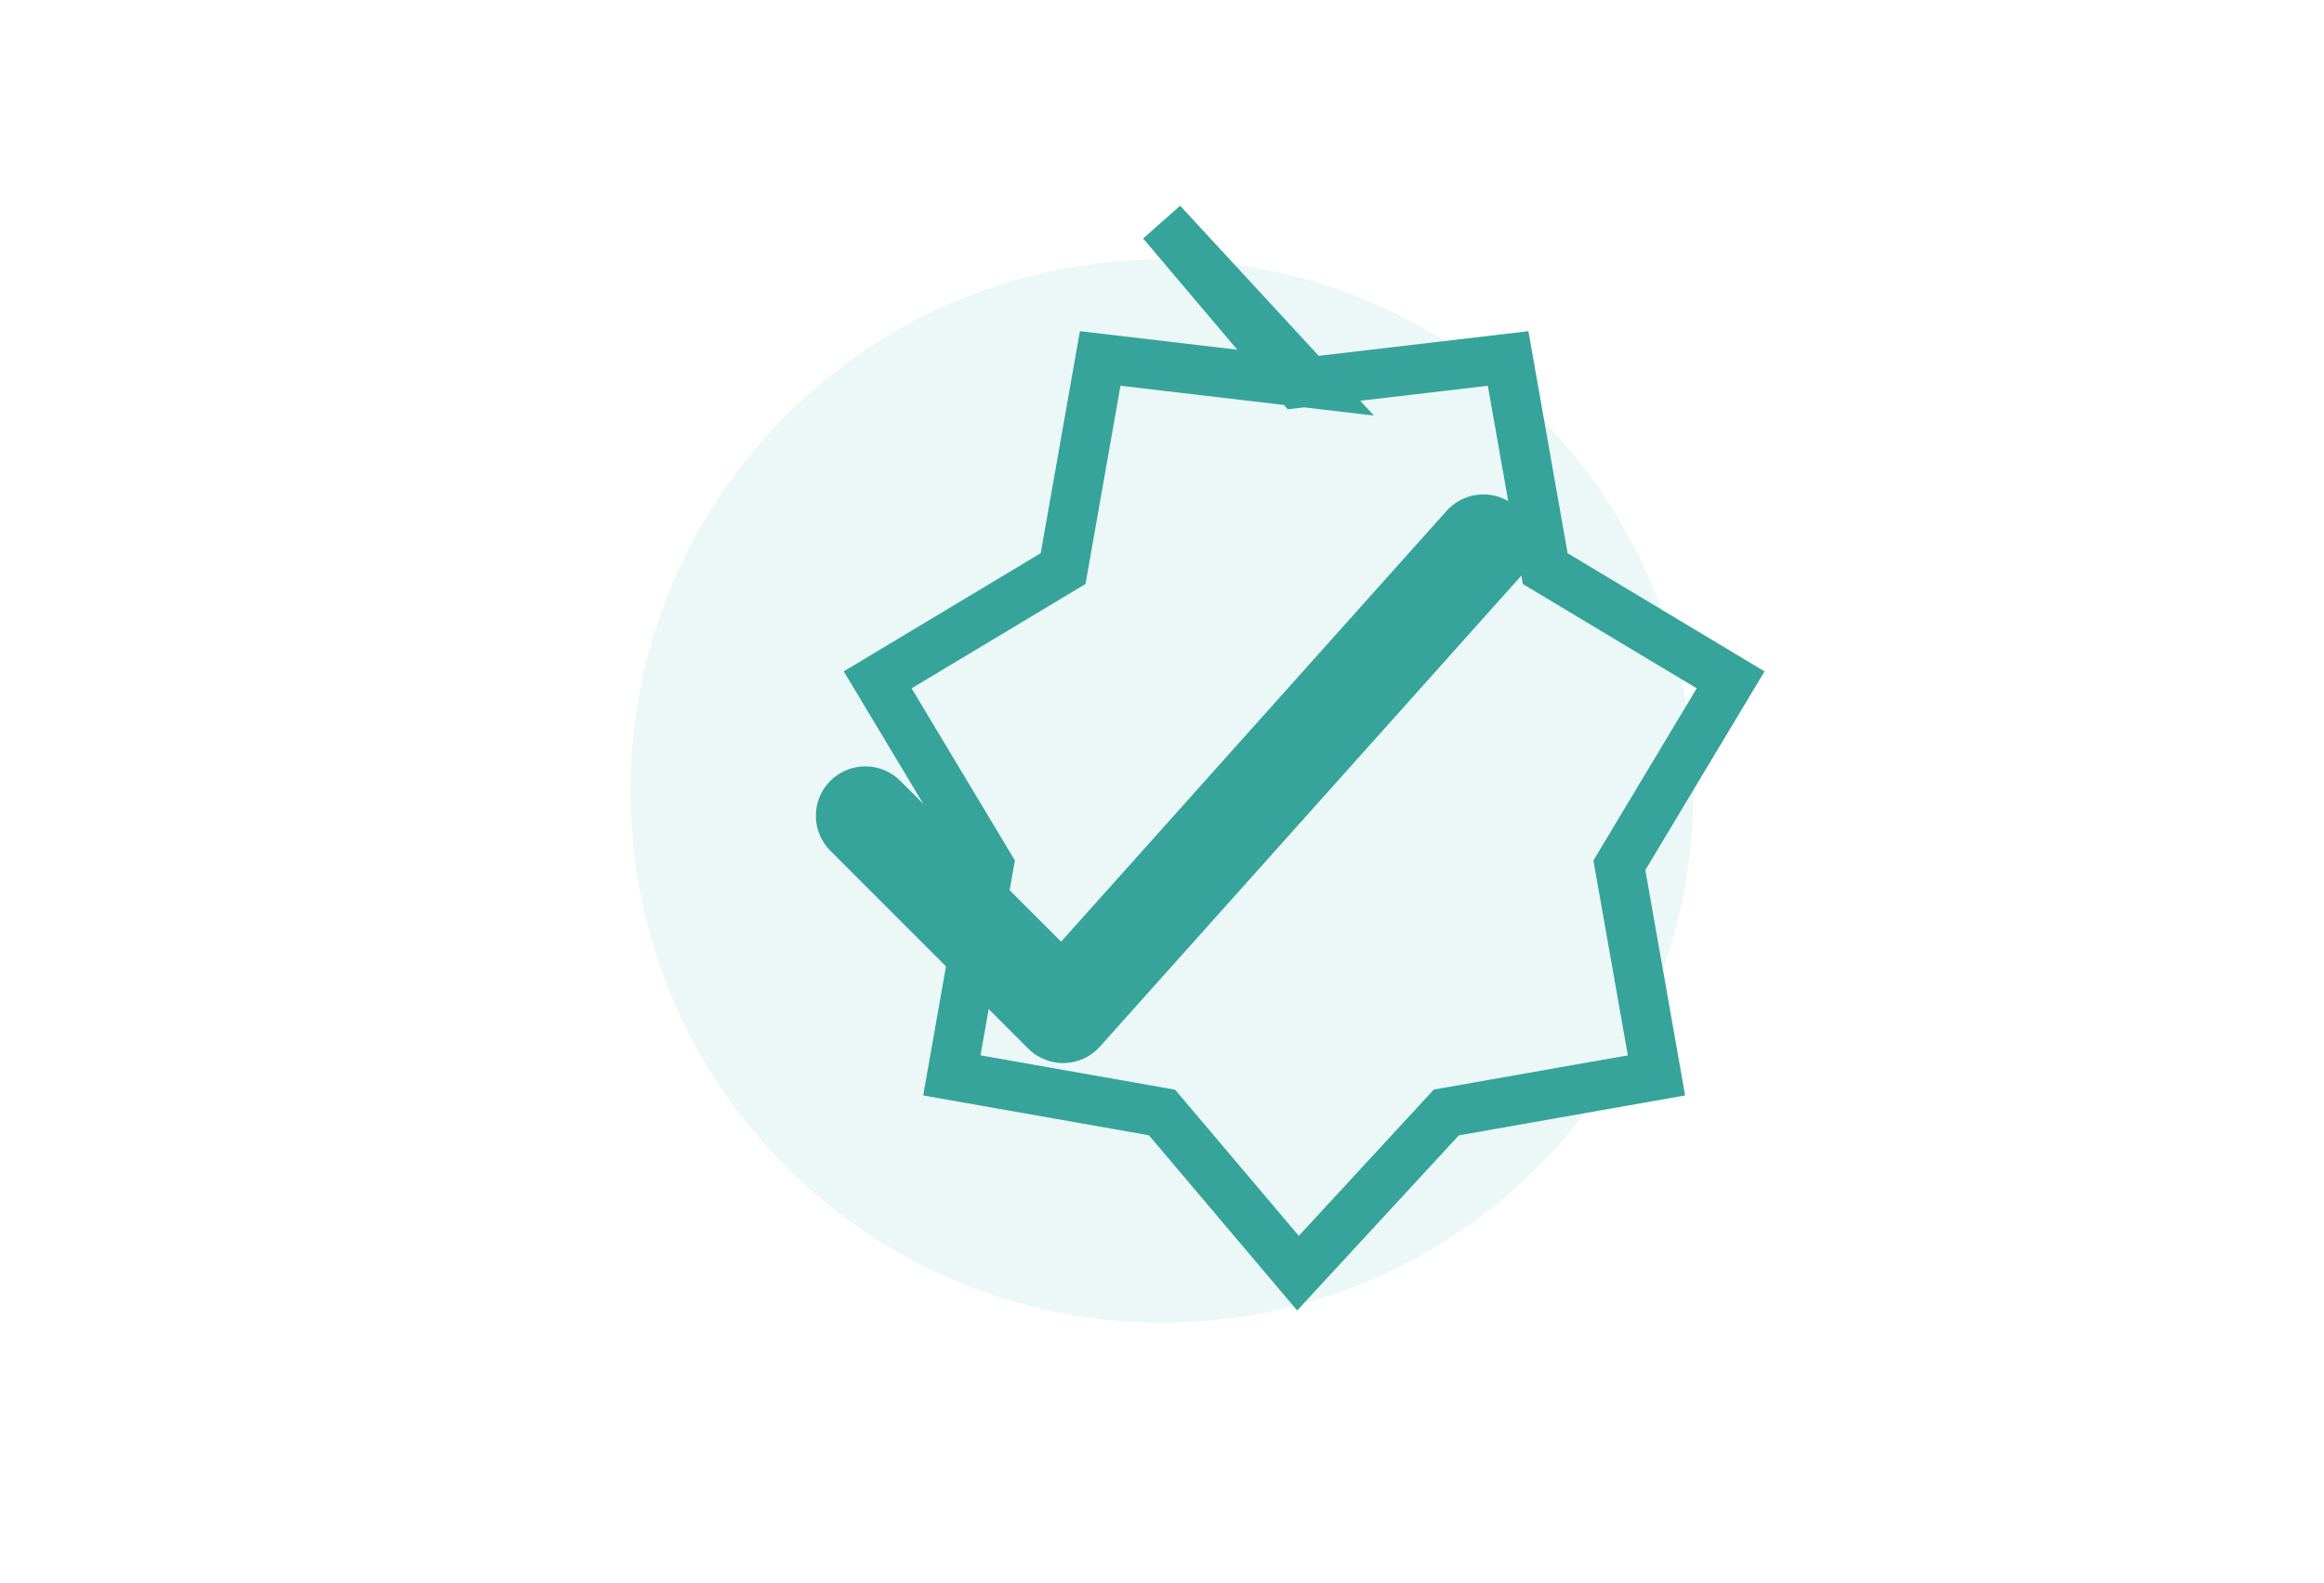
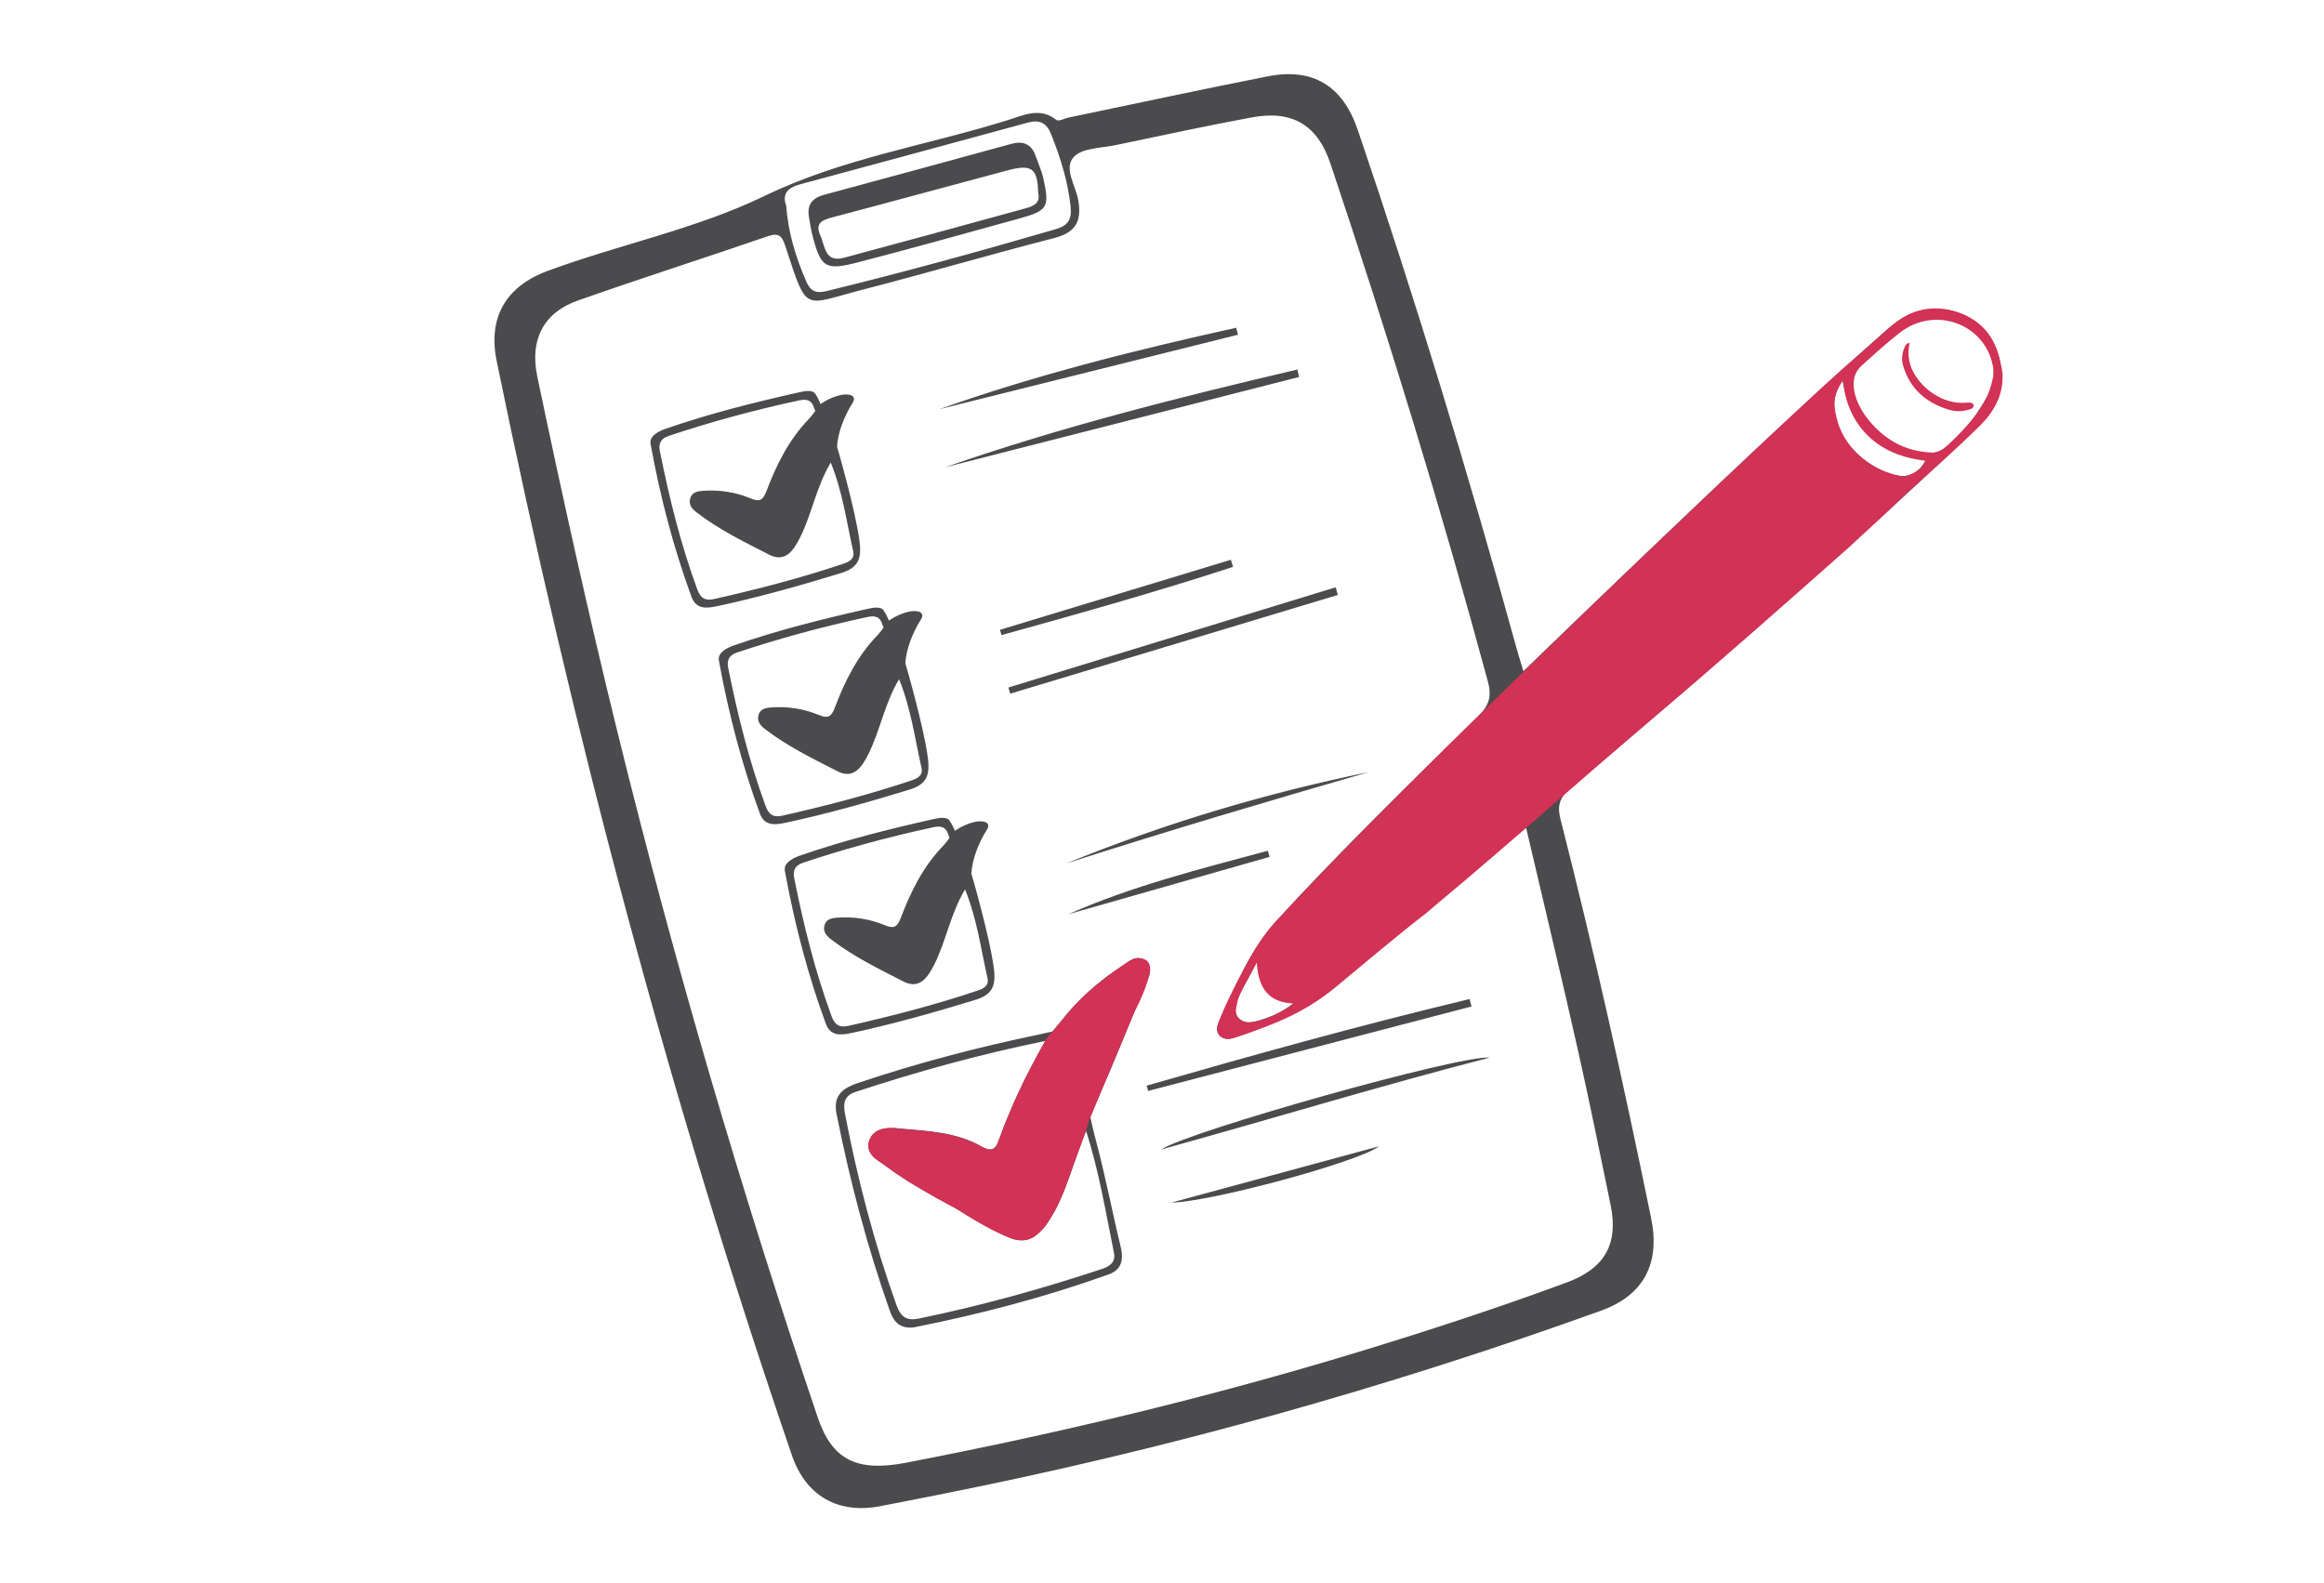
<svg xmlns="http://www.w3.org/2000/svg" width="188" height="128" viewBox="0 0 188 128" fill="none">
-   <circle cx="94" cy="64" r="43" fill="#EBF8F7" />
-   <path d="m70 66 16 16 34-38" stroke="#36A49B" stroke-width="8" stroke-linecap="round" stroke-linejoin="round" />
-   <path d="M94 18 105 31l17-2 3 17 15 9-9 15 3 17-17 3-12 13-11-13-17-3 3-17-9-15 15-9 3-17 17 2L94 18Z" stroke="#36A49B" stroke-width="4" />
+   <path d="M159.297 32.737C156.984 32.769 154.764 31.532 154.096 28.711C155.182 31.518 156.759 32.633 159.297 32.737Z" fill="#4B4B4D" />
+   <path d="M123.233 54.301C126.189 51.454 129.006 48.73 131.838 46.023C138.695 39.477 145.544 32.923 152.655 26.657C156.216 23.52 161.07 25.065 161.857 29.532C162.222 31.604 161.289 33.217 159.844 34.63C153.534 40.803 146.892 46.615 140.253 52.422C135.899 56.23 131.512 59.997 127.094 63.726C126.214 64.468 125.936 65.099 126.236 66.275C128.967 76.965 131.355 87.738 133.568 98.55C134.315 102.193 133 104.781 129.503 106.04C112.015 112.338 94.157 117.322 75.921 120.925C74.345 121.236 72.772 121.552 71.195 121.853C67.781 122.506 65.182 121.014 64.063 117.741C54.143 88.76 46.317 59.216 40.179 29.209C39.46 25.7 40.901 23.172 44.319 21.91C50.121 19.767 56.327 18.526 61.832 15.859C68.189 12.783 74.996 11.765 81.563 9.707C82.821 9.313 84.137 8.649 85.46 9.707C85.635 9.847 86.128 9.574 86.478 9.503C91.837 8.388 97.189 7.233 102.559 6.176C106.216 5.455 108.629 6.957 109.837 10.51C114.538 24.341 118.786 38.312 122.668 52.394C122.822 52.953 122.997 53.505 123.236 54.304L123.233 54.301ZM123.458 66.956C122.857 67.415 122.521 67.651 122.21 67.913C117.599 71.785 112.958 75.621 108.4 79.554C105.944 81.672 103.056 82.855 100.063 83.884C99.613 84.038 99.127 84.2 98.716 83.82C98.283 83.418 98.469 82.938 98.673 82.497C99.981 79.693 101.136 76.815 103.277 74.474C108.515 68.748 114.074 63.346 119.601 57.911C120.498 57.029 120.68 56.301 120.355 55.107C116.537 41.008 112.261 27.055 107.617 13.21C106.577 10.116 104.546 8.886 101.257 9.499C97.575 10.184 93.907 10.972 90.239 11.743C89.081 11.987 87.576 11.958 86.879 12.682C86.007 13.589 87.022 15.013 87.226 16.196C87.529 17.945 86.993 18.82 85.245 19.268C80.061 20.598 74.928 22.111 69.744 23.445C64.918 24.689 65.332 25.398 63.545 19.953C63.27 19.11 63.041 18.795 62.108 19.114C56.992 20.874 51.833 22.516 46.732 24.319C43.936 25.309 42.849 27.517 43.461 30.446C45.477 40.075 47.6 49.68 49.953 59.234C54.557 77.94 59.973 96.407 66.144 114.651C67.306 118.089 69.275 119.107 73.29 118.336C85.563 115.97 97.707 113.073 109.673 109.438C115.421 107.692 121.134 105.828 126.768 103.742C129.843 102.605 130.937 100.608 130.286 97.468C129.418 93.263 128.57 89.05 127.626 84.863C126.304 78.994 124.899 73.144 123.451 66.956H123.458ZM161.299 30.328C161.285 27.37 158.375 24.954 155.601 25.721C153.266 26.366 151.758 28.231 150.185 29.916C149.681 30.453 149.82 31.256 150.02 31.973C150.753 34.594 154.174 37.032 156.545 36.602C158.089 36.322 161.31 32.074 161.299 30.328ZM63.606 16.669C63.756 18.831 64.378 20.806 65.204 22.735C65.543 23.523 65.965 23.767 66.848 23.552C73.079 22.032 79.26 20.333 85.417 18.537C86.414 18.246 86.711 17.73 86.607 16.723C86.396 14.683 85.788 12.772 85.041 10.883C84.659 9.918 84.094 9.657 83.107 9.929C76.983 11.607 70.849 13.252 64.721 14.912C63.795 15.163 63.219 15.647 63.609 16.665L63.606 16.669ZM149.062 30.805C147.575 32.669 148.594 35.709 151.171 37.444C153.37 38.925 154.882 38.878 155.762 37.265C152.115 36.63 149.759 34.601 149.062 30.805ZM104.621 81.178C103.245 80.532 102.151 79.708 101.665 77.847C100.975 79.17 100.432 80.07 100.028 81.031C99.595 82.049 100.374 82.949 101.468 82.658C102.53 82.379 103.585 81.999 104.625 81.174L104.621 81.178ZM73.905 107.388C72.901 107.495 72.332 107.033 72.007 106.118C70.159 100.888 68.746 95.543 67.67 90.101C67.359 88.523 68.271 87.993 69.519 87.577C74.259 85.989 79.085 84.723 83.972 83.709C84.383 83.623 85.124 83.454 85.124 83.454C85.124 83.454 85.606 82.913 85.86 82.587C87.215 80.823 88.888 79.392 90.733 78.166C91.308 77.786 91.959 77.169 92.659 77.732C93.353 78.292 92.931 79.052 92.659 79.708C91.408 82.734 90.178 85.77 88.87 88.771C88.627 89.326 88.205 90.388 88.205 90.388C88.205 90.388 88.466 91.567 88.641 92.212C89.413 95.084 89.964 98.016 90.668 100.909C90.922 101.956 90.683 102.745 89.699 103.096C84.544 104.943 79.264 106.326 73.902 107.388H73.905ZM84.555 84.214C79.078 85.333 74.109 86.727 69.197 88.34C68.2 88.667 68.214 89.391 68.375 90.208C69.383 95.424 70.716 100.551 72.511 105.559C72.868 106.556 73.344 106.875 74.349 106.667C79.364 105.634 84.287 104.272 89.145 102.659C89.76 102.455 90.264 102.11 90.118 101.379C89.478 98.217 88.895 94.682 87.855 91.495C87.479 92.452 87.186 93.288 86.95 93.947C86.314 95.743 85.749 97.568 84.594 99.131C83.722 100.311 82.628 100.709 81.338 99.949C78.109 98.049 74.642 96.561 71.624 94.299C70.927 93.775 69.93 93.281 70.344 92.209C70.723 91.223 71.835 91.212 72.679 91.287C74.978 91.499 77.337 91.553 79.418 92.764C80.094 93.159 80.512 93.055 80.776 92.309C81.734 89.613 82.95 87.032 84.559 84.214H84.555ZM52.623 35.881C52.545 35.34 53.109 34.945 53.832 34.694C57.371 33.465 60.999 32.554 64.65 31.737C65.057 31.647 65.704 31.504 65.951 31.855C66.176 32.174 66.383 32.687 66.383 32.687C66.383 32.687 67.023 32.206 67.878 31.988C68.65 31.791 69.365 31.973 68.972 32.594C68.264 33.705 67.767 35.067 67.713 36.139C67.713 36.139 69.175 41.122 69.526 43.747C69.73 45.267 69.397 45.944 68.003 46.371C64.707 47.378 61.4 48.314 58.029 49.038C57.135 49.228 56.313 49.3 55.941 48.289C54.504 44.37 53.435 40.348 52.62 35.881H52.623ZM67.202 37.426C66.001 39.444 65.672 41.621 64.7 43.528C64.195 44.51 63.541 45.546 62.226 44.876C60.22 43.85 58.182 42.858 56.377 41.474C55.969 41.162 55.669 40.81 55.852 40.266C56.016 39.778 56.509 39.735 56.885 39.706C58.2 39.613 59.502 39.814 60.717 40.319C61.457 40.628 61.725 40.463 62.004 39.728C62.808 37.602 63.813 35.576 65.415 33.913C65.668 33.651 65.947 33.25 65.947 33.25C65.926 33.181 65.819 32.895 65.786 32.819C65.536 32.239 65.007 32.31 64.557 32.411C61.014 33.178 57.517 34.121 54.078 35.272C53.456 35.48 53.256 35.881 53.381 36.505C54.143 40.305 55.072 44.055 56.413 47.701C56.674 48.414 57.071 48.619 57.757 48.464C61.293 47.669 64.8 46.758 68.239 45.604C68.725 45.442 69.154 45.195 69.018 44.596C68.486 42.241 68.174 39.821 67.206 37.426H67.202ZM58.15 53.404C58.072 52.863 58.636 52.469 59.358 52.218C62.898 50.988 66.526 50.078 70.176 49.26C70.584 49.171 71.231 49.027 71.478 49.379C71.703 49.698 71.91 50.21 71.91 50.21C71.91 50.21 72.55 49.73 73.405 49.511C74.177 49.314 74.892 49.497 74.499 50.117C73.791 51.228 73.294 52.591 73.24 53.663C73.24 53.663 74.702 58.646 75.053 61.27C75.257 62.79 74.924 63.468 73.53 63.894C70.234 64.902 66.927 65.837 63.556 66.561C62.662 66.751 61.84 66.823 61.468 65.812C60.031 61.894 58.962 57.871 58.147 53.404H58.15ZM72.729 54.95C71.528 56.968 71.199 59.144 70.227 61.051C69.722 62.034 69.068 63.07 67.753 62.399C65.747 61.374 63.709 60.381 61.904 58.997C61.496 58.685 61.196 58.334 61.378 57.789C61.543 57.301 62.036 57.258 62.412 57.23C63.727 57.136 65.028 57.337 66.244 57.843C66.984 58.151 67.252 57.986 67.531 57.251C68.335 55.125 69.34 53.1 70.942 51.436C71.195 51.175 71.474 50.773 71.474 50.773C71.453 50.705 71.346 50.418 71.313 50.343C71.063 49.762 70.534 49.834 70.084 49.934C66.541 50.702 63.044 51.644 59.605 52.795C58.983 53.003 58.783 53.404 58.908 54.028C59.67 57.828 60.599 61.578 61.94 65.224C62.201 65.938 62.597 66.142 63.284 65.988C66.82 65.192 70.327 64.281 73.766 63.127C74.252 62.966 74.681 62.718 74.545 62.12C74.012 59.764 73.701 57.344 72.733 54.95H72.729ZM63.488 70.412C63.409 69.871 63.974 69.476 64.696 69.225C68.235 67.996 71.864 67.085 75.514 66.267C75.921 66.178 76.569 66.034 76.815 66.386C77.04 66.705 77.248 67.218 77.248 67.218C77.248 67.218 77.888 66.737 78.742 66.519C79.514 66.321 80.229 66.504 79.836 67.124C79.128 68.236 78.631 69.598 78.578 70.67C78.578 70.67 80.04 75.653 80.39 78.277C80.594 79.797 80.261 80.475 78.867 80.901C75.571 81.909 72.264 82.845 68.893 83.569C67.999 83.759 67.177 83.831 66.805 82.82C65.368 78.901 64.299 74.879 63.484 70.412H63.488ZM78.066 71.957C76.865 73.975 76.536 76.151 75.564 78.059C75.06 79.041 74.406 80.077 73.09 79.407C71.085 78.381 69.047 77.388 67.241 76.004C66.834 75.692 66.534 75.341 66.716 74.796C66.88 74.309 67.374 74.266 67.749 74.237C69.065 74.144 70.366 74.345 71.581 74.85C72.321 75.158 72.59 74.993 72.868 74.258C73.673 72.133 74.677 70.107 76.279 68.444C76.533 68.182 76.812 67.78 76.812 67.78C76.79 67.712 76.683 67.425 76.651 67.35C76.4 66.769 75.871 66.841 75.421 66.942C71.878 67.709 68.382 68.652 64.943 69.802C64.321 70.01 64.12 70.412 64.246 71.036C65.007 74.836 65.936 78.586 67.277 82.232C67.538 82.945 67.935 83.149 68.621 82.995C72.157 82.199 75.664 81.289 79.103 80.134C79.589 79.973 80.018 79.726 79.882 79.127C79.35 76.772 79.039 74.352 78.07 71.957H78.066ZM104.957 29.894C95.348 32.149 85.778 34.551 76.429 37.81C85.981 35.372 95.534 32.934 105.086 30.5C105.043 30.299 105 30.095 104.957 29.894ZM118.878 80.826C110.109 82.92 101.425 85.336 92.763 87.828C92.802 87.971 92.838 88.115 92.878 88.258C101.597 85.981 110.316 83.705 119.039 81.425C118.986 81.224 118.936 81.023 118.882 80.823L118.878 80.826ZM108.05 47.514C99.223 50.218 90.397 52.917 81.573 55.62C81.624 55.785 81.674 55.953 81.724 56.118C90.557 53.458 99.391 50.798 108.221 48.135L108.05 47.514ZM93.932 92.994C102.805 90.545 111.607 87.853 120.523 85.558C118.092 85.336 96.224 91.502 93.932 92.994ZM100.146 27.08C100.099 26.893 100.049 26.703 100.003 26.517C91.87 28.313 83.794 30.331 75.982 33.106L100.146 27.08ZM110.749 62.457C102.366 64.177 94.193 66.612 86.26 69.853C94.376 67.243 102.555 64.823 110.749 62.457ZM99.574 45.285C93.346 47.174 87.118 49.063 80.891 50.952C80.934 51.096 80.977 51.239 81.019 51.379C87.293 49.644 93.56 47.88 99.749 45.862C99.692 45.668 99.634 45.478 99.574 45.285ZM102.705 69.322C102.655 69.157 102.609 68.992 102.559 68.827C97.089 70.304 91.587 71.67 86.425 73.961C91.852 72.416 97.278 70.867 102.705 69.322ZM111.553 92.739C105.655 94.338 100.206 95.815 94.754 97.292C97.933 97.246 109.948 93.987 111.553 92.739ZM65.443 17.583C65.268 16.558 65.693 16.02 66.68 15.755C71.724 14.4 76.758 13.02 81.795 11.643C82.735 11.385 83.425 11.625 83.769 12.596C83.987 13.213 84.266 13.812 84.405 14.446C84.916 16.784 84.766 17.035 82.428 17.684C78.084 18.888 73.737 20.1 69.376 21.229C66.737 21.91 66.391 21.645 65.708 18.981C65.59 18.523 65.529 18.049 65.443 17.583ZM83.983 15.629C83.937 13.622 83.483 13.26 81.534 13.776C76.833 15.024 72.143 16.318 67.438 17.555C66.594 17.777 65.879 17.985 66.365 19.057C66.745 19.899 66.716 21.269 68.257 20.856C73.183 19.533 78.106 18.193 83.025 16.837C83.611 16.676 84.176 16.411 83.987 15.626L83.983 15.629Z" fill="#4B4B4D" />
+   <path d="M80.751 92.359L81.219 91.101L82.067 89.079L82.95 87.208L83.958 85.282L84.616 84.096L84.905 83.701L85.241 83.329L85.946 82.479L86.786 81.49L87.722 80.54L88.652 79.715L89.567 78.991L90.368 78.417L90.861 78.08L91.347 77.754C91.347 77.754 91.776 77.514 91.937 77.517C92.098 77.521 93.346 77.374 92.967 78.894C92.588 80.414 91.762 81.87 91.762 81.87L89.785 86.623L88.194 90.398L87.783 91.653L86.911 94.037L86.053 96.4L85.517 97.6C85.517 97.6 84.651 99.214 84.34 99.443C84.029 99.673 83.429 100.784 81.709 100.157C79.99 99.529 77.33 97.776 77.33 97.776L75.732 96.912L73.591 95.661L72.425 94.894L71.184 94.001C71.184 94.001 69.801 93.327 70.373 92.126C70.945 90.925 72.7 91.302 72.7 91.302L75.281 91.542L76.651 91.761C76.651 91.761 78.156 92.069 79.164 92.639C80.172 93.209 80.522 93.069 80.751 92.349V92.359ZM104.625 73.018C117.988 58.879 147.675 30.873 149.709 29.281C150.049 29.016 152.147 27.091 153.045 26.338C154.582 24.99 156.444 24.596 158.393 25.273C160.327 25.944 161.421 27.273 161.818 29.317C161.878 29.632 162.032 30.131 161.996 30.504C162.011 32.02 161.271 33.35 160.18 34.426C158.207 36.369 156.14 38.211 154.081 40.061L152.433 41.631L150.449 43.467L149.48 44.363C144.139 49.088 139.177 53.487 133.732 58.097C127.741 63.174 122.36 68.035 116.329 73.061L115.722 73.577L115.328 73.911C112.712 75.926 110.223 78.091 107.653 80.159C106.109 81.4 104.335 82.325 102.494 83.02C101.665 83.332 100.667 83.712 99.817 83.967C98.88 84.246 98.222 83.719 98.547 82.802C99.048 81.393 99.834 79.909 100.528 78.582C101.382 76.947 102.294 75.424 103.617 74.112M161.253 30.414C161.231 30.26 161.285 30.002 161.253 29.801C160.702 26.237 156.584 24.685 153.717 26.893C152.63 27.729 151.622 28.657 150.603 29.572C150.034 30.081 149.881 30.751 149.974 31.457C150.074 32.217 150.431 32.959 150.871 33.601C152.269 35.508 153.945 36.505 156.344 36.62C156.602 36.63 156.941 36.473 157.152 36.365C158.146 35.526 159.101 34.501 159.833 33.576C160.388 32.597 160.82 32.457 161.253 30.418V30.414ZM148.397 32.561C148.519 35.723 150.971 38.104 154.006 38.541C154.424 38.484 154.911 38.233 155.222 37.993C155.461 37.839 155.762 37.272 155.762 37.272C155.762 37.272 155.493 37.236 155.225 37.197C151.926 36.699 149.57 34.519 149.13 31.142C149.119 31.07 149.062 30.812 149.062 30.812C149.062 30.812 149.026 30.841 148.973 30.934C148.672 31.443 148.418 31.938 148.397 32.565V32.561ZM101.665 77.854C100.903 79.389 100.213 80.335 100.088 81.135C100.06 81.31 99.931 81.708 99.995 81.898C100.056 82.569 100.664 82.798 101.318 82.676C101.801 82.637 102.576 82.389 103.51 81.913C103.645 81.844 104.528 81.364 104.621 81.185C102.637 81.095 101.786 79.962 101.665 77.854ZM154.06 28.123C153.863 28.586 153.806 29.077 153.942 29.546C154.489 31.439 155.797 32.587 157.663 33.149C158.121 33.285 158.6 33.307 159.065 33.189C159.301 33.128 159.694 33.085 159.651 32.784C159.612 32.508 159.233 32.569 158.993 32.583C158.039 32.644 157.188 32.368 156.398 31.852C154.85 30.841 154.11 29.277 154.485 27.739C154.214 27.772 154.135 27.94 154.056 28.119L154.06 28.123Z" fill="#D13255" />
</svg>
